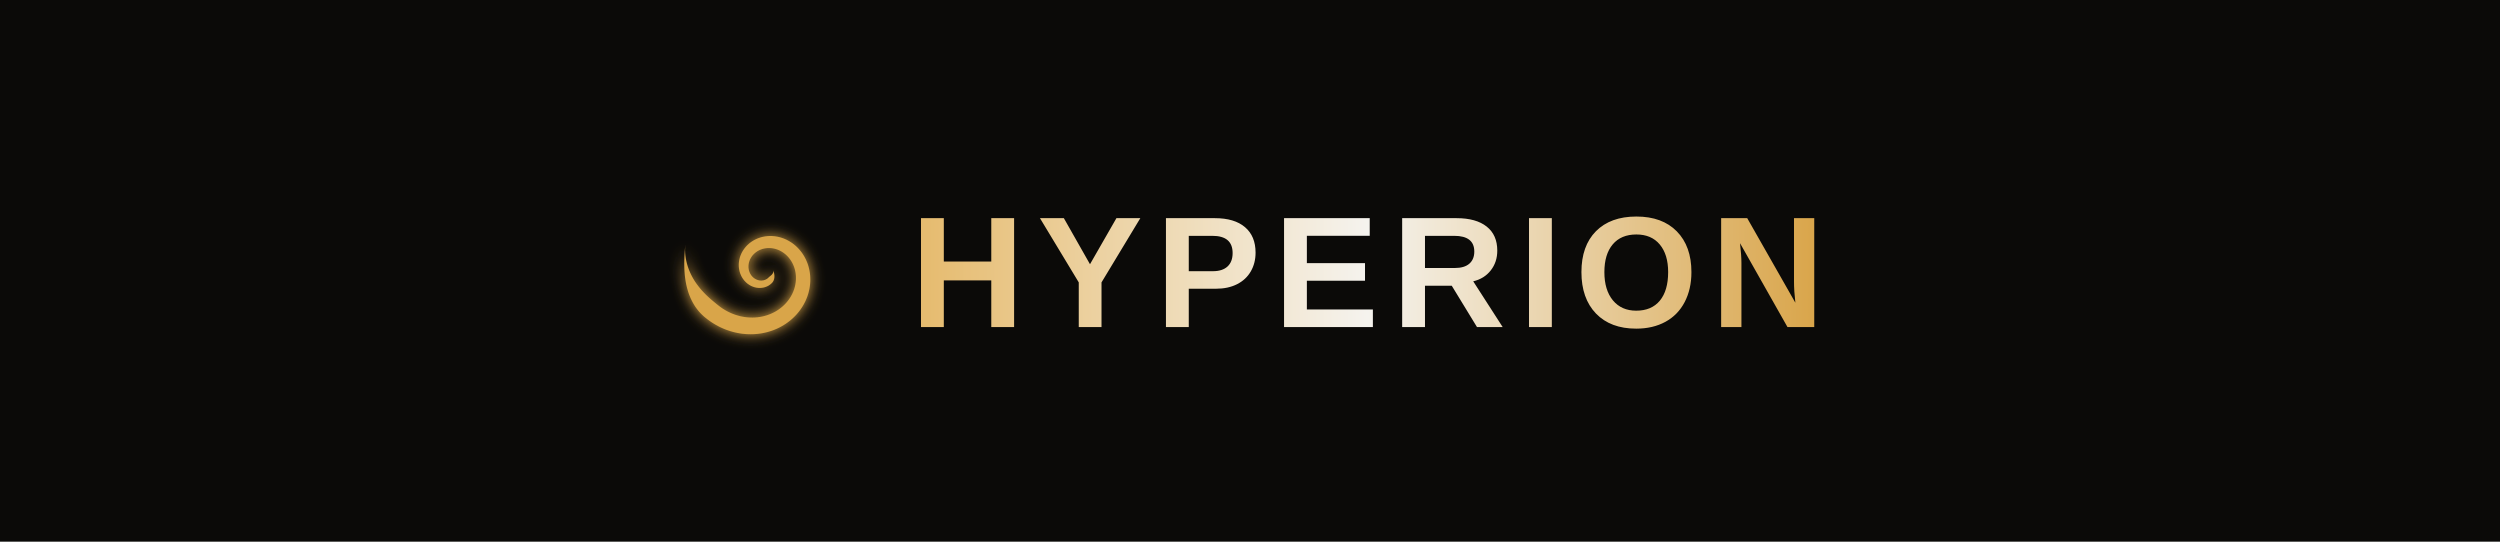
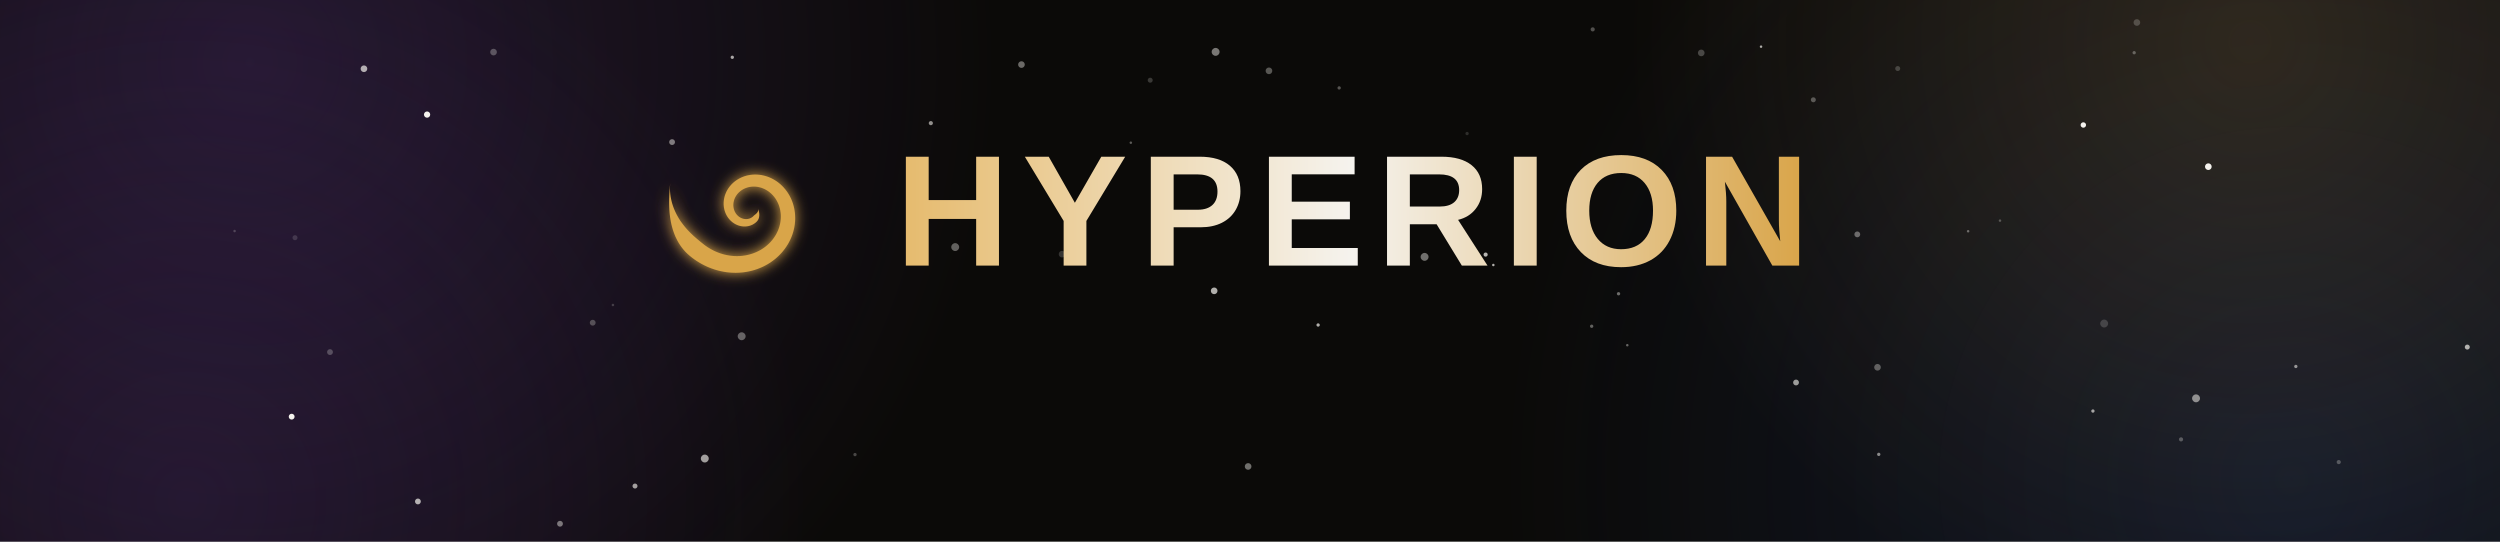
<svg xmlns="http://www.w3.org/2000/svg" width="1200" height="260" viewBox="0 0 1200 260" role="img" aria-label="Hyperion. The first intent-native operating system.">
  <defs>
    <linearGradient id="titleFill" x1="0%" y1="0%" x2="200%" y2="0%">
      <stop offset="0%" stop-color="#e6bb6e" />
      <stop offset="25%" stop-color="#f5f3ee" />
      <stop offset="50%" stop-color="#d9a54a" />
      <stop offset="75%" stop-color="#f5f3ee" />
      <stop offset="100%" stop-color="#e6bb6e" />
      <animate attributeName="x1" values="0%;-200%" dur="6s" repeatCount="indefinite" />
      <animate attributeName="x2" values="200%;0%" dur="6s" repeatCount="indefinite" />
    </linearGradient>
    <filter id="glow" x="-100%" y="-100%" width="300%" height="300%">
      <feGaussianBlur stdDeviation="3.5" result="blur" />
      <feMerge>
        <feMergeNode in="blur" />
        <feMergeNode in="SourceGraphic" />
      </feMerge>
    </filter>
+     <radialGradient id="nebulaViolet" cx="120" cy="30" r="360" gradientUnits="userSpaceOnUse">
+       <stop offset="0%" stop-color="#4a2c6b" stop-opacity="0.4" />
+       <stop offset="100%" stop-color="#4a2c6b" stop-opacity="0" />
+     </radialGradient>
+     <radialGradient id="nebulaBlue" cx="1100" cy="230" r="380" gradientUnits="userSpaceOnUse">
+       <stop offset="0%" stop-color="#1a2a52" stop-opacity="0.45" />
+       <stop offset="100%" stop-color="#1a2a52" stop-opacity="0" />
+     </radialGradient>
+     <radialGradient id="nebulaGold" cx="1080" cy="20" r="300" gradientUnits="userSpaceOnUse">
+       <stop offset="0%" stop-color="#d9a54a" stop-opacity="0.16" />
+       <stop offset="100%" stop-color="#d9a54a" stop-opacity="0" />
+     </radialGradient>
+     <radialGradient id="nebulaViolet2" cx="90" cy="240" r="300" gradientUnits="userSpaceOnUse">
+       <stop offset="0%" stop-color="#4a2c6b" stop-opacity="0.3" />
+       <stop offset="100%" stop-color="#4a2c6b" stop-opacity="0" />
+     </radialGradient>
  </defs>
  <rect width="1200" height="260" fill="#0b0a08" />
-   <g transform="translate(319.5,82.65) scale(0.94)" filter="url(#glow)" fill="#d9a54a">
+   <rect width="1200" height="260" fill="url(#nebulaViolet)" />
+   <rect width="1200" height="260" fill="url(#nebulaBlue)" />
+   <rect width="1200" height="260" fill="url(#nebulaGold)" />
+   <rect width="1200" height="260" fill="url(#nebulaViolet2)" />
+   <g fill="#f5f3ee">
+     <circle cx="764.5" cy="14.1" r="1.0" opacity="0.3" />
+     <circle cx="174.7" cy="33.0" r="1.6" opacity="0.69" />
+     <circle cx="112.6" cy="110.9" r="0.6" opacity="0.21" />
+     <circle cx="284.5" cy="154.9" r="1.4" opacity="0.27" />
+     <circle cx="776.9" cy="141.0" r="0.8" opacity="0.42" />
+     <circle cx="338.3" cy="220.1" r="1.9" opacity="0.63" />
+     <circle cx="833.8" cy="91.0" r="0.8" opacity="0.28" />
+     <circle cx="910.9" cy="32.9" r="1.2" opacity="0.21" />
+     <circle cx="1010.0" cy="155.3" r="1.9" opacity="0.18" />
+     <circle cx="552.1" cy="38.5" r="1.2" opacity="0.2" />
+     <circle cx="356.0" cy="161.4" r="1.9" opacity="0.37" />
+     <circle cx="236.9" cy="25.0" r="1.6" opacity="0.29" />
+     <circle cx="351.5" cy="27.5" r="0.8" opacity="0.67" />
+     <circle cx="458.5" cy="118.6" r="1.9" opacity="0.37" />
+     <circle cx="446.8" cy="59.1" r="1.0" opacity="0.57" />
+     <circle cx="816.6" cy="25.4" r="1.6" opacity="0.25" />
+     <circle cx="870.4" cy="47.9" r="1.2" opacity="0.31" />
+     <circle cx="1102.0" cy="175.9" r="0.8" opacity="0.56" />
+     <circle cx="1004.6" cy="197.3" r="0.8" opacity="0.64" />
+     <circle cx="960.0" cy="105.9" r="0.6" opacity="0.28" />
+     <circle cx="1122.6" cy="221.8" r="1.0" opacity="0.28" />
+     <circle cx="599.1" cy="223.9" r="1.6" opacity="0.43" />
+     <circle cx="322.6" cy="68.2" r="1.4" opacity="0.47" />
+     <circle cx="891.5" cy="112.5" r="1.4" opacity="0.39" />
+     <circle cx="268.8" cy="251.4" r="1.4" opacity="0.45" />
+     <circle cx="901.8" cy="218.1" r="0.8" opacity="0.53" />
+     <circle cx="944.7" cy="111.0" r="0.6" opacity="0.38" />
+     <circle cx="713.1" cy="122.2" r="1.0" opacity="0.73" />
+     <circle cx="1025.7" cy="10.8" r="1.6" opacity="0.22" />
+     <circle cx="1054.1" cy="191.2" r="1.9" opacity="0.53" />
+     <circle cx="141.6" cy="114.1" r="1.2" opacity="0.15" />
+     <circle cx="862.1" cy="183.6" r="1.4" opacity="0.61" />
+     <circle cx="609.1" cy="34.0" r="1.6" opacity="0.33" />
+     <circle cx="764.0" cy="156.6" r="0.8" opacity="0.37" />
+     <circle cx="200.6" cy="240.7" r="1.4" opacity="0.7" />
+     <circle cx="716.8" cy="127.2" r="0.6" opacity="0.71" />
+     <circle cx="1046.9" cy="210.9" r="1.0" opacity="0.29" />
+     <circle cx="294.2" cy="146.4" r="0.6" opacity="0.2" />
+     <circle cx="583.5" cy="24.9" r="1.9" opacity="0.47" />
+     <circle cx="158.4" cy="169.0" r="1.4" opacity="0.25" />
+     <circle cx="632.7" cy="156.0" r="0.8" opacity="0.71" />
+     <circle cx="901.2" cy="176.3" r="1.6" opacity="0.34" />
+     <circle cx="1184.3" cy="166.6" r="1.2" opacity="0.69" />
+     <circle cx="542.8" cy="68.5" r="0.6" opacity="0.35" />
+     <circle cx="704.2" cy="64.1" r="0.8" opacity="0.15" />
+     <circle cx="845.3" cy="22.4" r="0.6" opacity="0.69" />
+     <circle cx="1024.4" cy="25.3" r="0.8" opacity="0.32" />
+     <circle cx="582.8" cy="139.6" r="1.6" opacity="0.71" />
+     <circle cx="683.8" cy="123.3" r="1.9" opacity="0.43" />
+     <circle cx="490.3" cy="31.0" r="1.6" opacity="0.41" />
+     <circle cx="509.8" cy="122.0" r="1.6" opacity="0.18" />
+     <circle cx="781.1" cy="165.7" r="0.6" opacity="0.39" />
+     <circle cx="410.4" cy="218.2" r="0.8" opacity="0.26" />
+     <circle cx="642.8" cy="42.2" r="0.8" opacity="0.32" />
+     <circle cx="304.8" cy="233.3" r="1.2" opacity="0.63" />
+   </g>
+   <g fill="#f5f3ee">
+     <circle cx="205" cy="55" r="1.5">
+       <animate attributeName="opacity" values="0.85;0.25;0.85" dur="3.2s" begin="0s" repeatCount="indefinite" />
+     </circle>
+     <circle cx="1060" cy="80" r="1.6">
+       <animate attributeName="opacity" values="0.3;0.9;0.3" dur="4.1s" begin="0.6s" repeatCount="indefinite" />
+     </circle>
+     <circle cx="1000" cy="60" r="1.3">
+       <animate attributeName="opacity" values="0.75;0.2;0.75" dur="2.7s" begin="1.1s" repeatCount="indefinite" />
+     </circle>
+     <circle cx="140" cy="200" r="1.4">
+       <animate attributeName="opacity" values="0.25;0.8;0.25" dur="3.6s" begin="1.7s" repeatCount="indefinite" />
+     </circle>
+   </g>
+   <g transform="translate(312.24,53.15) scale(0.94)" filter="url(#glow)" fill="#d9a54a">
    <animateTransform attributeName="transform" type="rotate" from="0 50 50" to="360 50 50" dur="36s" repeatCount="indefinite" additive="sum" />
    <path d="M 55.00 50.00 L 55.04 50.16 L 55.08 50.33 L 55.12 50.50 L 55.16 50.67 L 55.21 50.85 L 55.25 51.04 L 55.30 51.23 L 55.34 51.42 L 55.39 51.62 L 55.43 51.83 L 55.46 52.04 L 55.49 52.25 L 55.52 52.48 L 55.54 52.71 L 55.55 52.94 L 55.55 53.18 L 55.55 53.42 L 55.54 53.66 L 55.51 53.91 L 55.47 54.16 L 55.43 54.40 L 55.37 54.65 L 55.29 54.90 L 55.21 55.14 L 55.11 55.38 L 54.99 55.61 L 54.86 55.84 L 54.72 56.06 L 54.56 56.26 L 54.39 56.46 L 54.21 56.65 L 54.02 56.83 L 53.82 57.01 L 53.62 57.18 L 53.41 57.34 L 53.19 57.50 L 52.97 57.66 L 52.74 57.81 L 52.50 57.95 L 52.26 58.08 L 52.01 58.21 L 51.75 58.33 L 51.49 58.44 L 51.23 58.54 L 50.95 58.64 L 50.68 58.73 L 50.40 58.81 L 50.11 58.88 L 49.82 58.94 L 49.53 58.99 L 49.23 59.03 L 48.93 59.07 L 48.63 59.09 L 48.32 59.11 L 48.01 59.11 L 47.70 59.10 L 47.39 59.09 L 47.08 59.06 L 46.76 59.02 L 46.45 58.98 L 46.13 58.92 L 45.81 58.85 L 45.50 58.77 L 45.18 58.68 L 44.87 58.57 L 44.56 58.46 L 44.24 58.34 L 43.94 58.20 L 43.63 58.06 L 43.33 57.90 L 43.03 57.73 L 42.73 57.55 L 42.44 57.36 L 42.15 57.16 L 41.86 56.95 L 41.59 56.73 L 41.31 56.49 L 41.05 56.25 L 40.79 56.00 L 40.53 55.73 L 40.28 55.46 L 40.05 55.18 L 39.81 54.88 L 39.59 54.58 L 39.38 54.27 L 39.17 53.95 L 38.97 53.62 L 38.79 53.28 L 38.61 52.94 L 38.44 52.58 L 38.29 52.22 L 38.14 51.85 L 38.01 51.48 L 37.88 51.09 L 37.77 50.71 L 37.67 50.31 L 37.59 49.91 L 37.51 49.50 L 37.45 49.09 L 37.41 48.68 L 37.37 48.26 L 37.35 47.83 L 37.34 47.41 L 37.35 46.98 L 37.37 46.54 L 37.41 46.11 L 37.46 45.68 L 37.52 45.24 L 37.60 44.80 L 37.69 44.37 L 37.80 43.93 L 37.92 43.49 L 38.06 43.06 L 38.22 42.63 L 38.39 42.20 L 38.57 41.77 L 38.77 41.34 L 38.98 40.92 L 39.21 40.51 L 39.46 40.10 L 39.72 39.69 L 39.99 39.30 L 40.28 38.90 L 40.58 38.52 L 40.90 38.14 L 41.23 37.77 L 41.58 37.41 L 41.94 37.06 L 42.31 36.72 L 42.70 36.38 L 43.10 36.06 L 43.51 35.75 L 43.94 35.45 L 44.38 35.17 L 44.83 34.89 L 45.29 34.63 L 45.76 34.39 L 46.25 34.15 L 46.74 33.94 L 47.25 33.73 L 47.76 33.54 L 48.29 33.37 L 48.82 33.21 L 49.36 33.07 L 49.91 32.95 L 50.47 32.85 L 51.03 32.76 L 51.60 32.69 L 52.18 32.63 L 52.76 32.60 L 53.34 32.59 L 53.93 32.59 L 54.52 32.61 L 55.12 32.66 L 55.72 32.72 L 56.31 32.80 L 56.91 32.90 L 57.51 33.03 L 58.11 33.17 L 58.71 33.33 L 59.31 33.52 L 59.90 33.72 L 60.50 33.95 L 61.08 34.19 L 61.67 34.46 L 62.24 34.75 L 62.82 35.06 L 63.38 35.39 L 63.94 35.74 L 64.49 36.10 L 65.03 36.49 L 65.56 36.90 L 66.08 37.33 L 66.59 37.78 L 67.09 38.25 L 67.58 38.74 L 68.05 39.25 L 68.51 39.77 L 68.96 40.32 L 69.39 40.88 L 69.80 41.45 L 70.20 42.05 L 70.58 42.66 L 70.95 43.29 L 71.29 43.94 L 71.62 44.59 L 71.92 45.27 L 72.21 45.96 L 72.48 46.66 L 72.72 47.37 L 72.94 48.10 L 73.14 48.84 L 73.32 49.58 L 73.47 50.34 L 73.60 51.11 L 73.71 51.89 L 73.79 52.68 L 73.84 53.47 L 73.87 54.27 L 73.88 55.08 L 73.86 55.89 L 73.81 56.70 L 73.73 57.52 L 73.63 58.34 L 73.50 59.16 L 73.34 59.98 L 73.15 60.81 L 72.94 61.63 L 72.70 62.45 L 72.43 63.26 L 72.13 64.08 L 71.80 64.88 L 71.45 65.68 L 71.06 66.48 L 70.65 67.27 L 70.21 68.05 L 69.74 68.81 L 69.25 69.57 L 68.72 70.32 L 68.17 71.05 L 67.59 71.77 L 66.99 72.48 L 66.36 73.17 L 65.70 73.84 L 65.01 74.50 L 64.30 75.14 L 63.57 75.76 L 62.81 76.35 L 62.02 76.93 L 61.22 77.49 L 60.39 78.02 L 59.53 78.53 L 58.66 79.01 L 57.76 79.47 L 56.85 79.90 L 55.91 80.30 L 54.96 80.68 L 53.99 81.02 L 53.00 81.34 L 51.99 81.63 L 50.97 81.88 L 49.93 82.11 L 48.88 82.30 L 47.82 82.46 L 46.75 82.58 L 45.66 82.67 L 44.57 82.73 L 43.47 82.75 L 42.36 82.73 L 41.24 82.68 L 40.12 82.59 L 39.00 82.47 L 37.87 82.30 L 36.74 82.10 L 35.61 81.86 L 34.49 81.58 L 33.36 81.27 L 32.24 80.91 L 31.12 80.52 L 30.01 80.09 L 28.91 79.62 L 27.81 79.11 L 26.73 78.56 L 25.65 77.97 L 24.59 77.34 L 23.54 76.68 L 22.51 75.98 L 21.50 75.24 L 20.50 74.46 L 19.52 73.64 L 18.58 72.78 L 17.68 71.87 L 16.83 70.91 L 16.03 69.90 L 15.27 68.85 L 14.57 67.77 L 13.92 66.66 L 13.32 65.51 L 12.76 64.34 L 12.26 63.14 L 11.80 61.93 L 11.39 60.69 L 11.03 59.44 L 10.71 58.18 L 10.43 56.91 L 10.19 55.62 L 10.00 54.33 L 9.83 53.03 L 9.71 51.73 L 9.61 50.42 L 9.55 49.11 L 9.52 47.79 L 9.51 46.47 L 9.53 45.15 L 9.57 43.81 L 9.63 42.47 L 9.71 41.13 L 9.81 39.77 L 9.92 38.40 L 10.06 37.02 L 9.96 38.41 L 9.93 39.80 L 9.98 41.19 L 10.10 42.56 L 10.29 43.92 L 10.55 45.27 L 10.86 46.59 L 11.23 47.89 L 11.66 49.16 L 12.14 50.40 L 12.67 51.60 L 13.24 52.78 L 13.85 53.91 L 14.49 55.02 L 15.17 56.08 L 15.88 57.10 L 16.61 58.09 L 17.36 59.04 L 18.12 59.95 L 18.91 60.83 L 19.70 61.67 L 20.49 62.48 L 21.30 63.25 L 22.10 64.00 L 22.90 64.71 L 23.70 65.40 L 24.50 66.07 L 25.28 66.72 L 26.06 67.35 L 26.83 67.97 L 27.60 68.57 L 28.38 69.14 L 29.18 69.68 L 29.99 70.18 L 30.80 70.66 L 31.63 71.11 L 32.46 71.52 L 33.30 71.91 L 34.14 72.27 L 34.99 72.59 L 35.84 72.89 L 36.70 73.15 L 37.55 73.39 L 38.41 73.60 L 39.27 73.77 L 40.12 73.92 L 40.97 74.04 L 41.82 74.13 L 42.67 74.19 L 43.51 74.23 L 44.34 74.24 L 45.17 74.22 L 45.99 74.17 L 46.80 74.10 L 47.60 74.00 L 48.40 73.88 L 49.18 73.73 L 49.95 73.56 L 50.71 73.36 L 51.46 73.14 L 52.19 72.90 L 52.91 72.64 L 53.61 72.36 L 54.30 72.06 L 54.98 71.73 L 55.64 71.39 L 56.28 71.03 L 56.90 70.65 L 57.51 70.26 L 58.10 69.85 L 58.67 69.42 L 59.22 68.98 L 59.76 68.52 L 60.27 68.05 L 60.77 67.57 L 61.24 67.08 L 61.70 66.57 L 62.13 66.06 L 62.55 65.53 L 62.94 65.00 L 63.32 64.45 L 63.67 63.90 L 64.01 63.35 L 64.32 62.78 L 64.61 62.22 L 64.88 61.64 L 65.13 61.07 L 65.36 60.49 L 65.57 59.90 L 65.76 59.32 L 65.92 58.73 L 66.07 58.15 L 66.20 57.56 L 66.31 56.98 L 66.39 56.39 L 66.46 55.81 L 66.51 55.23 L 66.54 54.66 L 66.55 54.08 L 66.54 53.52 L 66.52 52.95 L 66.47 52.40 L 66.41 51.85 L 66.33 51.30 L 66.24 50.77 L 66.12 50.24 L 66.00 49.72 L 65.85 49.20 L 65.69 48.70 L 65.52 48.20 L 65.33 47.72 L 65.13 47.25 L 64.91 46.78 L 64.68 46.33 L 64.44 45.89 L 64.18 45.46 L 63.92 45.04 L 63.64 44.63 L 63.35 44.24 L 63.06 43.86 L 62.75 43.49 L 62.43 43.13 L 62.10 42.79 L 61.77 42.46 L 61.43 42.15 L 61.08 41.84 L 60.72 41.56 L 60.36 41.28 L 59.99 41.02 L 59.62 40.78 L 59.24 40.55 L 58.86 40.33 L 58.47 40.12 L 58.08 39.93 L 57.69 39.76 L 57.29 39.60 L 56.90 39.45 L 56.50 39.32 L 56.10 39.20 L 55.70 39.09 L 55.30 39.00 L 54.90 38.92 L 54.51 38.86 L 54.11 38.81 L 53.71 38.77 L 53.32 38.75 L 52.93 38.73 L 52.54 38.73 L 52.16 38.75 L 51.78 38.77 L 51.40 38.81 L 51.03 38.86 L 50.66 38.92 L 50.30 38.99 L 49.94 39.08 L 49.59 39.17 L 49.25 39.27 L 48.91 39.39 L 48.57 39.51 L 48.25 39.65 L 47.93 39.79 L 47.62 39.94 L 47.32 40.11 L 47.02 40.28 L 46.73 40.45 L 46.45 40.64 L 46.18 40.83 L 45.92 41.03 L 45.66 41.24 L 45.42 41.45 L 45.18 41.67 L 44.95 41.90 L 44.73 42.13 L 44.52 42.36 L 44.32 42.60 L 44.13 42.85 L 43.95 43.10 L 43.78 43.35 L 43.62 43.61 L 43.47 43.86 L 43.32 44.13 L 43.19 44.39 L 43.07 44.66 L 42.95 44.92 L 42.85 45.19 L 42.75 45.46 L 42.67 45.74 L 42.59 46.01 L 42.52 46.28 L 42.47 46.55 L 42.42 46.82 L 42.38 47.09 L 42.35 47.36 L 42.33 47.63 L 42.31 47.90 L 42.31 48.16 L 42.31 48.43 L 42.33 48.69 L 42.35 48.94 L 42.38 49.20 L 42.42 49.45 L 42.46 49.70 L 42.51 49.95 L 42.57 50.19 L 42.64 50.42 L 42.71 50.66 L 42.80 50.89 L 42.88 51.11 L 42.98 51.33 L 43.08 51.55 L 43.18 51.76 L 43.30 51.96 L 43.41 52.16 L 43.54 52.36 L 43.67 52.55 L 43.80 52.73 L 43.94 52.91 L 44.08 53.08 L 44.23 53.24 L 44.38 53.40 L 44.54 53.56 L 44.69 53.70 L 44.86 53.84 L 45.02 53.98 L 45.19 54.11 L 45.36 54.23 L 45.54 54.34 L 45.71 54.45 L 45.89 54.56 L 46.07 54.65 L 46.25 54.74 L 46.43 54.82 L 46.62 54.90 L 46.80 54.97 L 46.99 55.03 L 47.17 55.09 L 47.36 55.14 L 47.55 55.19 L 47.73 55.22 L 47.92 55.26 L 48.10 55.28 L 48.29 55.30 L 48.47 55.31 L 48.66 55.32 L 48.84 55.32 L 49.02 55.32 L 49.20 55.31 L 49.38 55.29 L 49.55 55.27 L 49.73 55.25 L 49.90 55.21 L 50.07 55.18 L 50.23 55.14 L 50.40 55.09 L 50.56 55.04 L 50.71 54.98 L 50.87 54.92 L 51.02 54.85 L 51.17 54.78 L 51.32 54.71 L 51.46 54.63 L 51.60 54.55 L 51.73 54.46 L 51.86 54.38 L 51.99 54.28 L 52.11 54.19 L 52.23 54.09 L 52.35 53.99 L 52.46 53.88 L 52.56 53.77 L 52.67 53.67 L 52.78 53.56 L 52.89 53.47 L 53.00 53.37 L 53.11 53.28 L 53.23 53.19 L 53.35 53.10 L 53.47 53.00 L 53.59 52.91 L 53.70 52.81 L 53.82 52.71 L 53.94 52.61 L 54.06 52.50 L 54.17 52.38 L 54.28 52.27 L 54.39 52.14 L 54.49 52.01 L 54.58 51.88 L 54.67 51.74 L 54.75 51.60 L 54.82 51.45 L 54.89 51.30 L 54.94 51.14 L 54.98 50.98 L 55.02 50.82 L 55.04 50.66 L 55.05 50.49 L 55.04 50.33 L 55.03 50.16 L 55.00 50.00 Z" />
  </g>
-   <text x="437" y="157" font-family="'Segoe UI', Arial, Helvetica, sans-serif" font-size="76" font-weight="700" letter-spacing="6" fill="url(#titleFill)">
+   <text x="429.74" y="127.5" font-family="'Segoe UI', Arial, Helvetica, sans-serif" font-size="76" font-weight="700" letter-spacing="6" fill="url(#titleFill)">
    HYPERION
    <animate attributeName="opacity" from="0" to="1" begin="0s" dur="0.9s" fill="freeze" />
  </text>
-   <text x="437" y="222" font-family="'Segoe UI', Arial, Helvetica, sans-serif" font-size="35" font-weight="600" fill="#f5f3ee" opacity="0">
+   <text x="429.74" y="192.5" font-family="'Segoe UI', Arial, Helvetica, sans-serif" font-size="42" fill="#f5f3ee" opacity="0">
    You ask. It understands.
    <animate attributeName="opacity" from="0" to="1" begin="0.5s" dur="0.9s" fill="freeze" />
  </text>
</svg>
